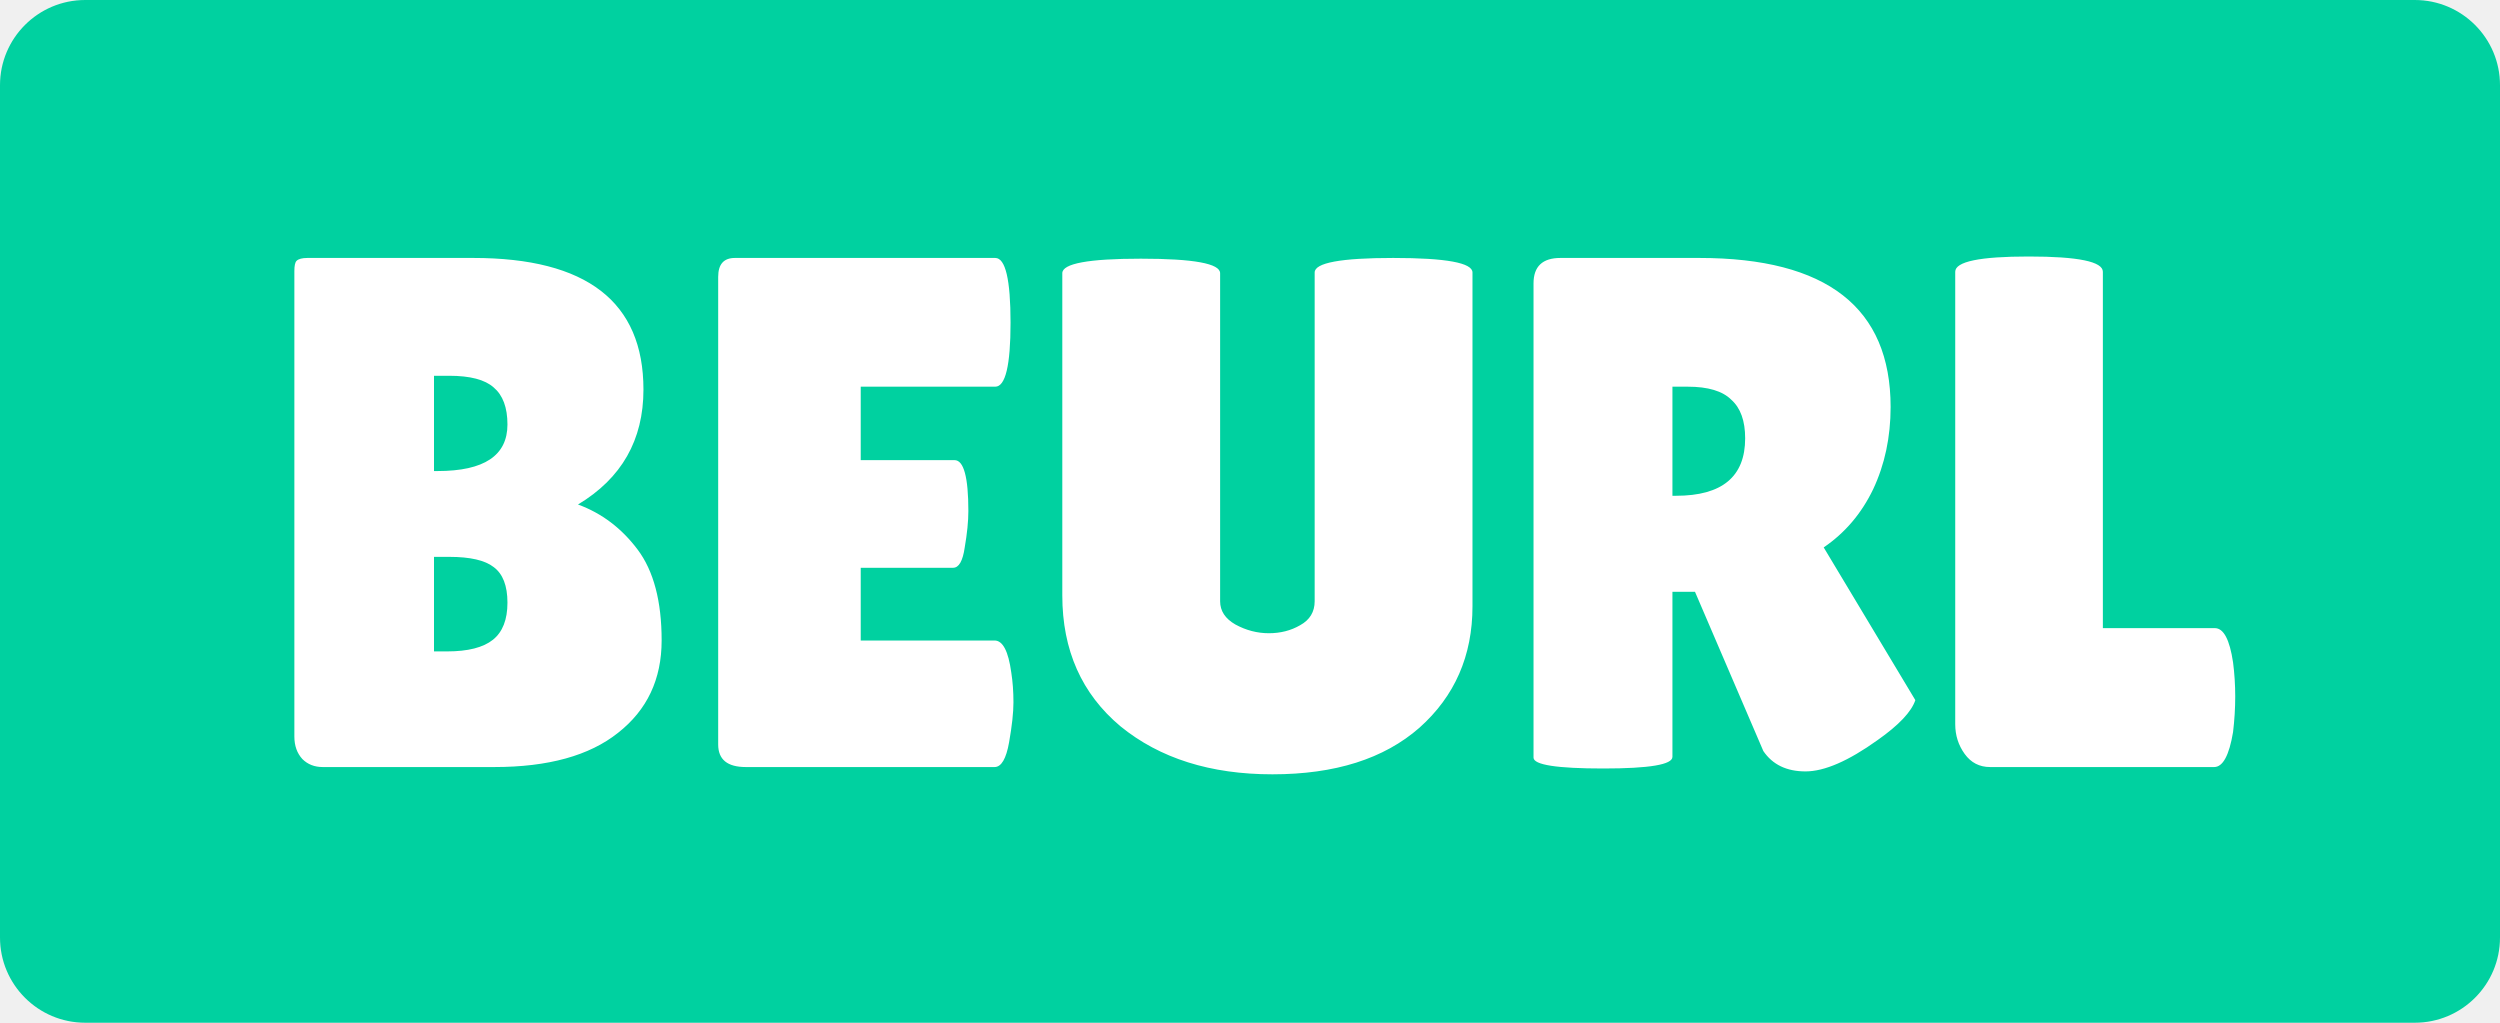
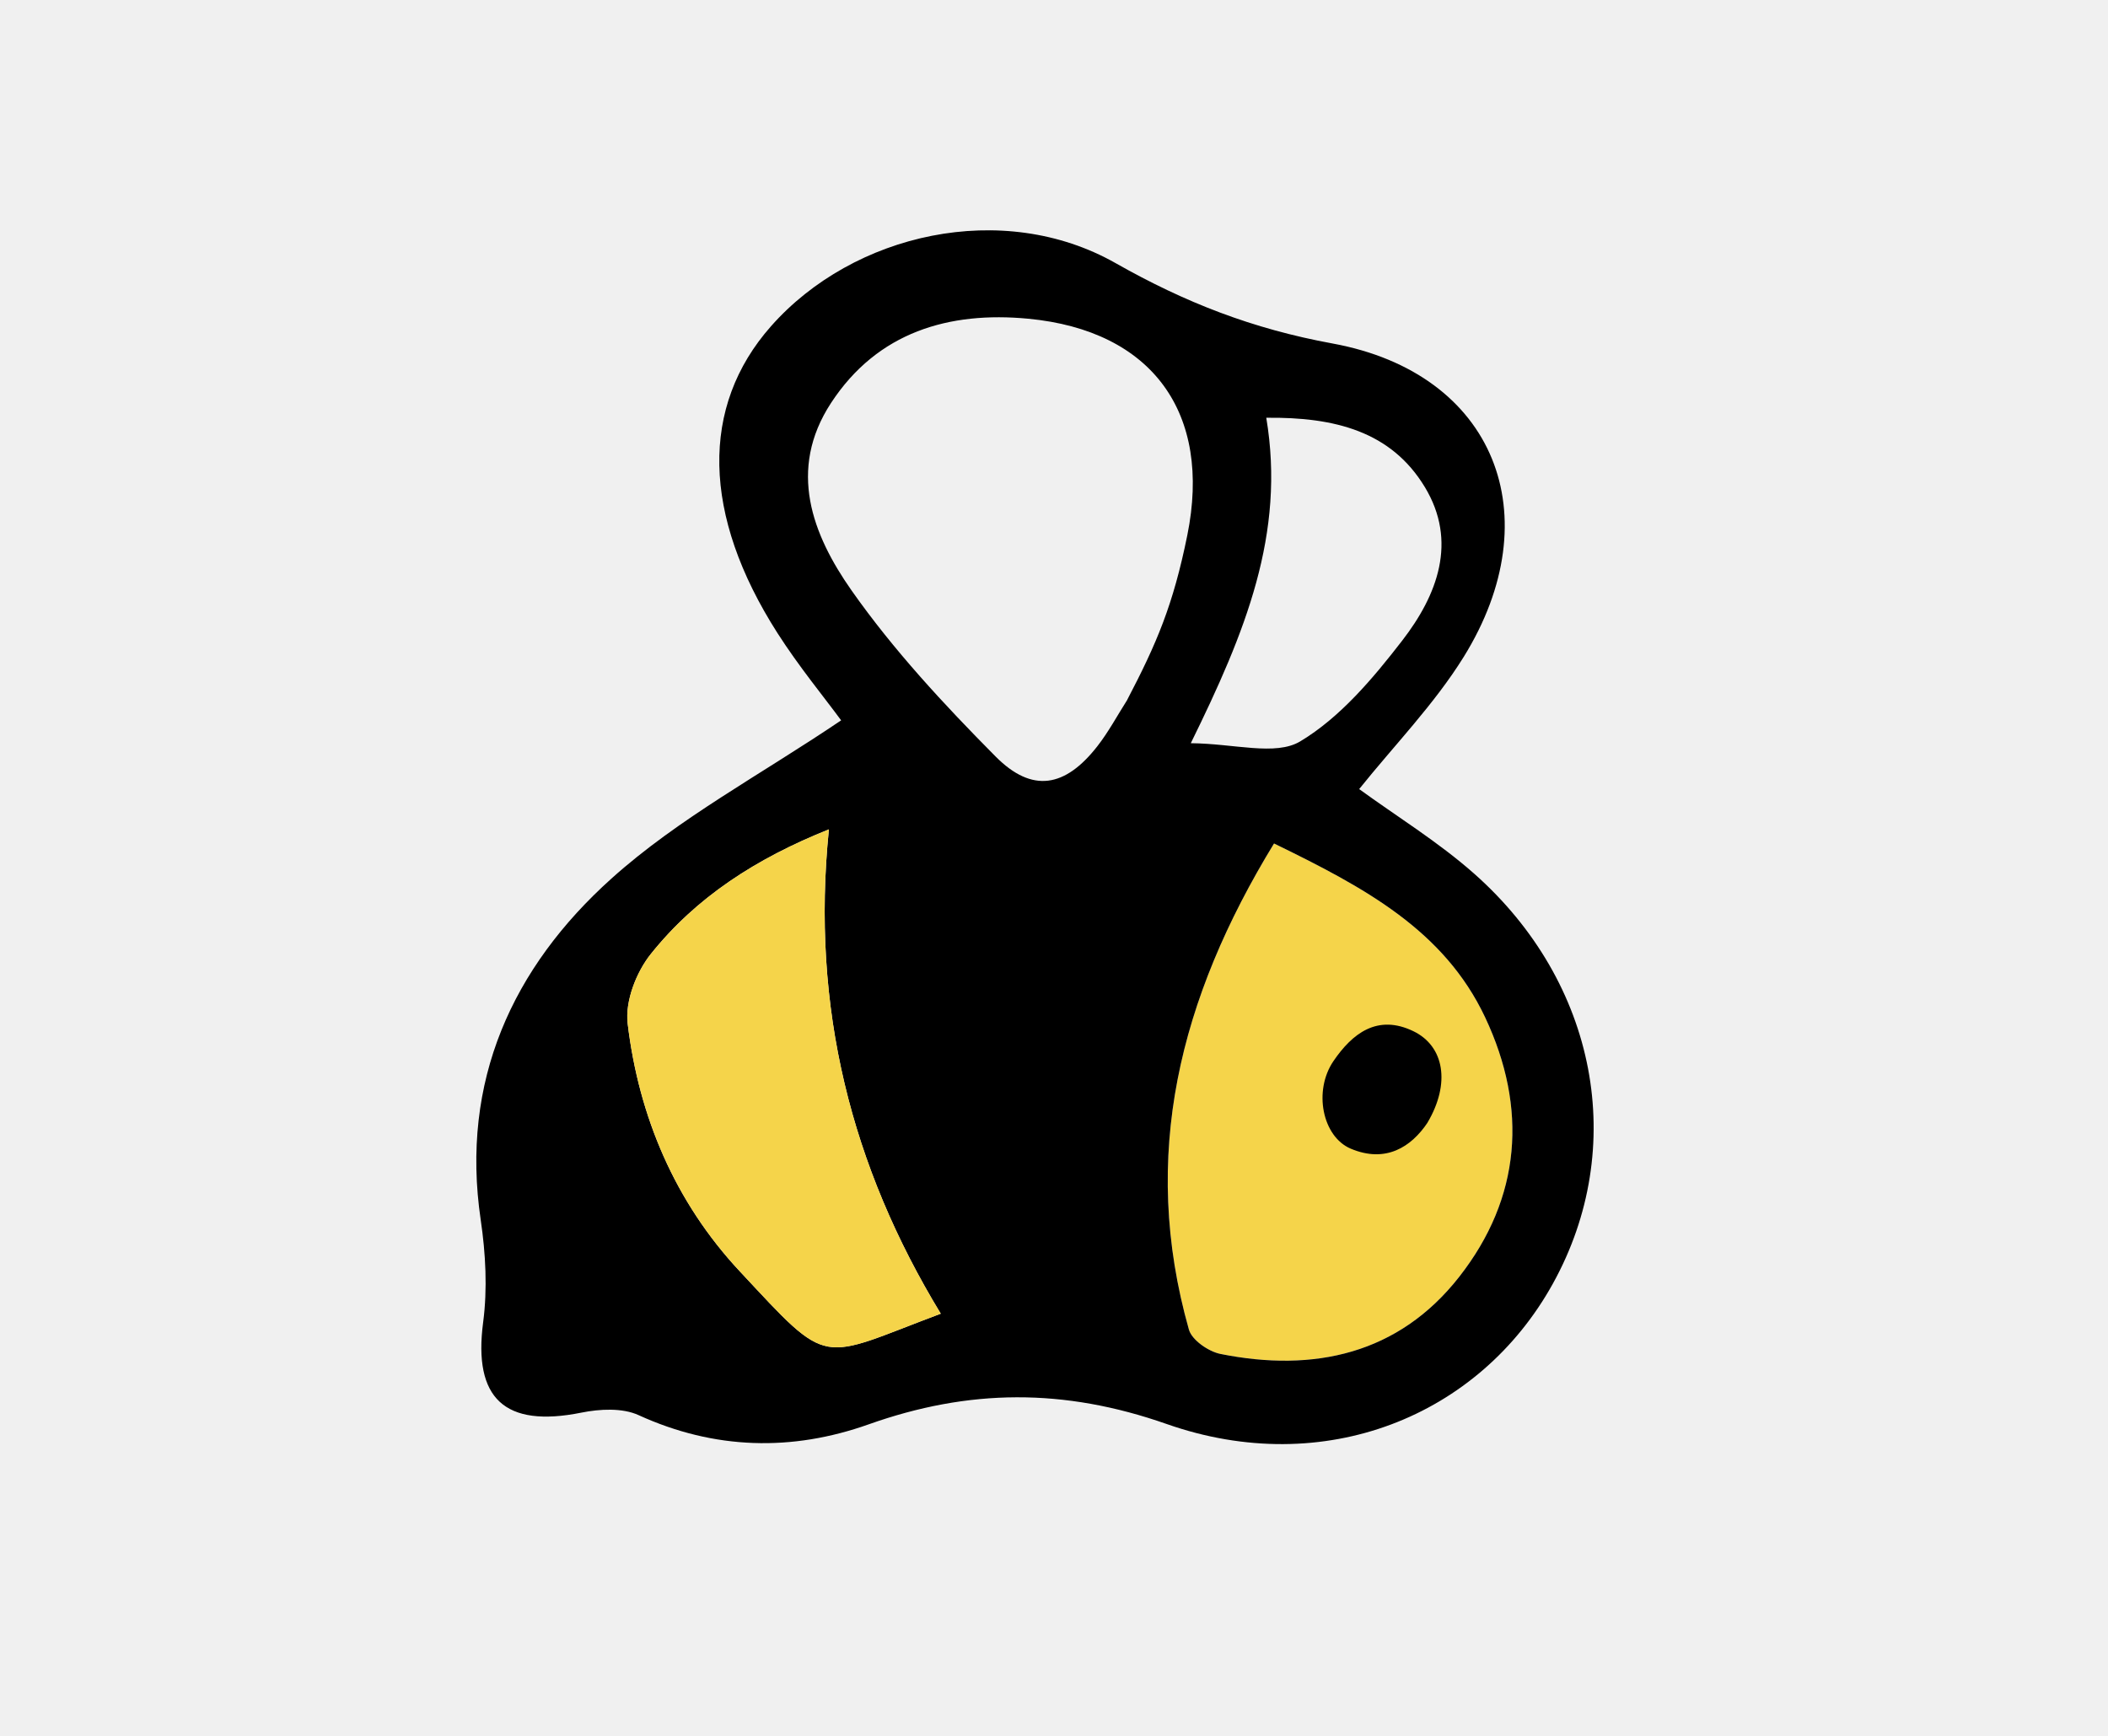
- <svg xmlns="http://www.w3.org/2000/svg" width="440" height="180" viewBox="0 0 440 180" fill="none">
-   <rect width="440" height="180" rx="15" fill="#00D1A0" />
-   <path d="M113.248 68.568C113.248 77.443 109.408 84.184 101.728 88.792C105.909 90.328 109.408 92.973 112.224 96.728C115.04 100.483 116.448 105.816 116.448 112.728C116.448 119.555 113.888 124.973 108.768 128.984C103.733 132.995 96.48 135 87.008 135H56.8C55.349 135 54.155 134.531 53.216 133.592C52.277 132.568 51.808 131.245 51.808 129.624V47.704C51.808 46.765 51.936 46.168 52.192 45.912C52.533 45.571 53.173 45.4 54.112 45.4H83.296C103.264 45.4 113.248 53.123 113.248 68.568ZM76.384 66.136V82.904H77.024C85.216 82.904 89.312 80.173 89.312 74.712C89.312 71.725 88.501 69.549 86.88 68.184C85.344 66.819 82.741 66.136 79.072 66.136H76.384ZM76.384 98.008V114.648H78.688C82.357 114.648 85.045 113.965 86.752 112.6C88.459 111.235 89.312 109.059 89.312 106.072C89.312 103.085 88.501 100.995 86.88 99.8C85.344 98.605 82.741 98.008 79.072 98.008H76.384ZM168 80.984C169.621 80.984 170.432 83.971 170.432 89.944C170.432 91.736 170.219 93.869 169.792 96.344C169.451 98.733 168.768 99.928 167.744 99.928H151.488V112.728H175.04C176.491 112.728 177.472 114.605 177.984 118.36C178.24 119.981 178.368 121.731 178.368 123.608C178.368 125.4 178.112 127.747 177.6 130.648C177.088 133.549 176.235 135 175.04 135H131.264C128.021 135 126.4 133.677 126.4 131.032V48.728C126.4 46.509 127.381 45.4 129.344 45.4H175.168C176.96 45.4 177.856 49.197 177.856 56.792C177.856 64.301 176.96 68.056 175.168 68.056H151.488V80.984H168ZM231.381 47.96C231.381 46.253 235.989 45.4 245.205 45.4C254.506 45.4 259.157 46.253 259.157 47.96V106.712C259.157 115.416 256.042 122.541 249.813 128.088C243.584 133.549 234.965 136.28 223.957 136.28C213.034 136.28 204.117 133.464 197.205 127.832C190.378 122.115 186.965 114.435 186.965 104.792V48.088C186.965 46.381 191.573 45.528 200.789 45.528C210.09 45.528 214.741 46.381 214.741 48.088V105.816C214.741 107.523 215.637 108.888 217.429 109.912C219.306 110.936 221.269 111.448 223.317 111.448C225.365 111.448 227.2 110.979 228.821 110.04C230.528 109.101 231.381 107.693 231.381 105.816V47.96ZM294.348 133.208C294.348 134.573 290.295 135.256 282.188 135.256C273.996 135.256 269.9 134.616 269.9 133.336V49.88C269.9 46.893 271.479 45.4 274.636 45.4H299.084C321.527 45.4 332.748 54.147 332.748 71.64C332.748 76.931 331.724 81.752 329.676 86.104C327.628 90.371 324.727 93.784 320.972 96.344L337.1 123.224C336.417 125.272 334.199 127.619 330.444 130.264C325.324 133.933 321.1 135.768 317.772 135.768C314.444 135.768 311.969 134.573 310.348 132.184L298.316 104.152H294.348V133.208ZM294.348 68.056V87.256H294.988C303.095 87.256 307.148 83.885 307.148 77.144C307.148 74.072 306.337 71.811 304.716 70.36C303.18 68.824 300.62 68.056 297.036 68.056H294.348ZM344.12 127.448V47.832C344.12 46.04 348.429 45.144 357.048 45.144C365.752 45.144 370.104 46.04 370.104 47.832V110.552H389.816C391.352 110.552 392.419 112.557 393.016 116.568C393.272 118.531 393.4 120.536 393.4 122.584C393.4 124.632 393.272 126.723 393.016 128.856C392.333 132.952 391.224 135 389.688 135H350.264C348.387 135 346.893 134.232 345.784 132.696C344.675 131.16 344.12 129.411 344.12 127.448Z" fill="white" />
+ <svg xmlns="http://www.w3.org/2000/svg" id="_圖層_1" data-name="圖層 1" viewBox="0 0 545.73 449.43">
+   <defs>
+     <style>
+       .cls-1 {
+         fill: #f5d44a;
+       }
+     </style>
+   </defs>
+   <path class="cls-1" d="M329.83,218.38c-24.5,40.09-34.75,80.95-22.04,125.86,.77,2.71,5.05,5.67,8.14,6.3,24.22,4.87,46.16,.05,61.84-19.96,16.03-20.46,17.79-43.67,6.71-67.18-10.65-22.6-31.29-33.64-54.64-45.01Z" />
+   <path d="M217.75,186.49c-4.39-5.97-10.96-13.95-16.48-22.59-19.56-30.6-20-58.66-1.7-79.4,21.36-24.21,60.11-32.89,89.23-16.38,18.03,10.22,35.47,17.02,56.16,20.81,42.12,7.71,56.57,44.69,33.98,81.13-7.65,12.33-18.04,22.96-27.07,34.24,9.65,7.03,20.42,13.63,29.74,21.87,31.99,28.29,39.9,70.96,20.41,106.17-19.07,34.45-59.25,50.65-99.98,36.35-26.64-9.35-51.23-9.13-77.17,.09-19.85,7.05-39.88,6.59-59.57-2.4-4.19-1.91-10.03-1.6-14.78-.64-19.9,4-28.03-3.69-25.44-23.39,1.14-8.67,.65-17.81-.63-26.51-5.31-35.95,8.26-65.39,33.85-88.38,17.37-15.61,38.64-26.88,59.45-40.95Zm112.08,31.89c-24.5,40.09-34.75,80.95-22.04,125.86,.77,2.71,5.05,5.67,8.14,6.3,24.22,4.87,46.16,.05,61.84-19.96,16.03-20.46,17.79-43.67,6.71-67.18-10.65-22.6-31.29-33.64-54.64-45.01Zm-115.24-3.65c-18.9,7.57-34.34,17.57-46.09,32.25-3.77,4.71-6.7,12.25-6.01,18.01,2.89,24.18,12.31,46.24,28.95,64.08,23.79,25.51,20.17,23.01,52.11,11.05-23.14-38.06-33.65-79.18-28.96-125.39Zm77.22-33.52c.4,.12-.4-.12,0,0,7.64-14.62,11.89-24.52,15.56-42.6,6.43-31.67-9.05-53.03-41.16-56.09-20.46-1.95-39.02,3.4-51.06,21.8-11.34,17.33-4.81,34.14,5.29,48.53,10.86,15.46,23.95,29.55,37.3,43.01,9.51,9.59,18.04,7.97,26.33-2.63,2.92-3.74,5.19-7.99,7.75-12.01Zm36.01-73.05c5.02,30.04-5.42,55.53-19.54,84.26,11.27,.1,21.91,3.36,28.31-.46,10.36-6.2,18.87-16.33,26.44-26.13,9.03-11.69,14.42-25.59,5.81-39.77-8.7-14.33-23.22-18.1-41.02-17.9Z" />
+   <path class="cls-1" d="M214.59,214.73c-4.69,46.22,5.82,87.34,28.96,125.39-31.94,11.97-28.32,14.46-52.11-11.05-16.63-17.84-26.05-39.9-28.95-64.08-.69-5.77,2.23-13.3,6.01-18.01,11.75-14.68,27.18-24.68,46.09-32.25Z" />
+   <path d="M369.56,290.67c-4.21,6.28-10.81,10.56-19.89,6.72-7.31-3.1-9.73-14.94-4.45-22.68,4.84-7.1,11.36-12.25,20.71-7.71,7.94,3.85,9.66,13.46,3.62,23.67Z" />
</svg>
